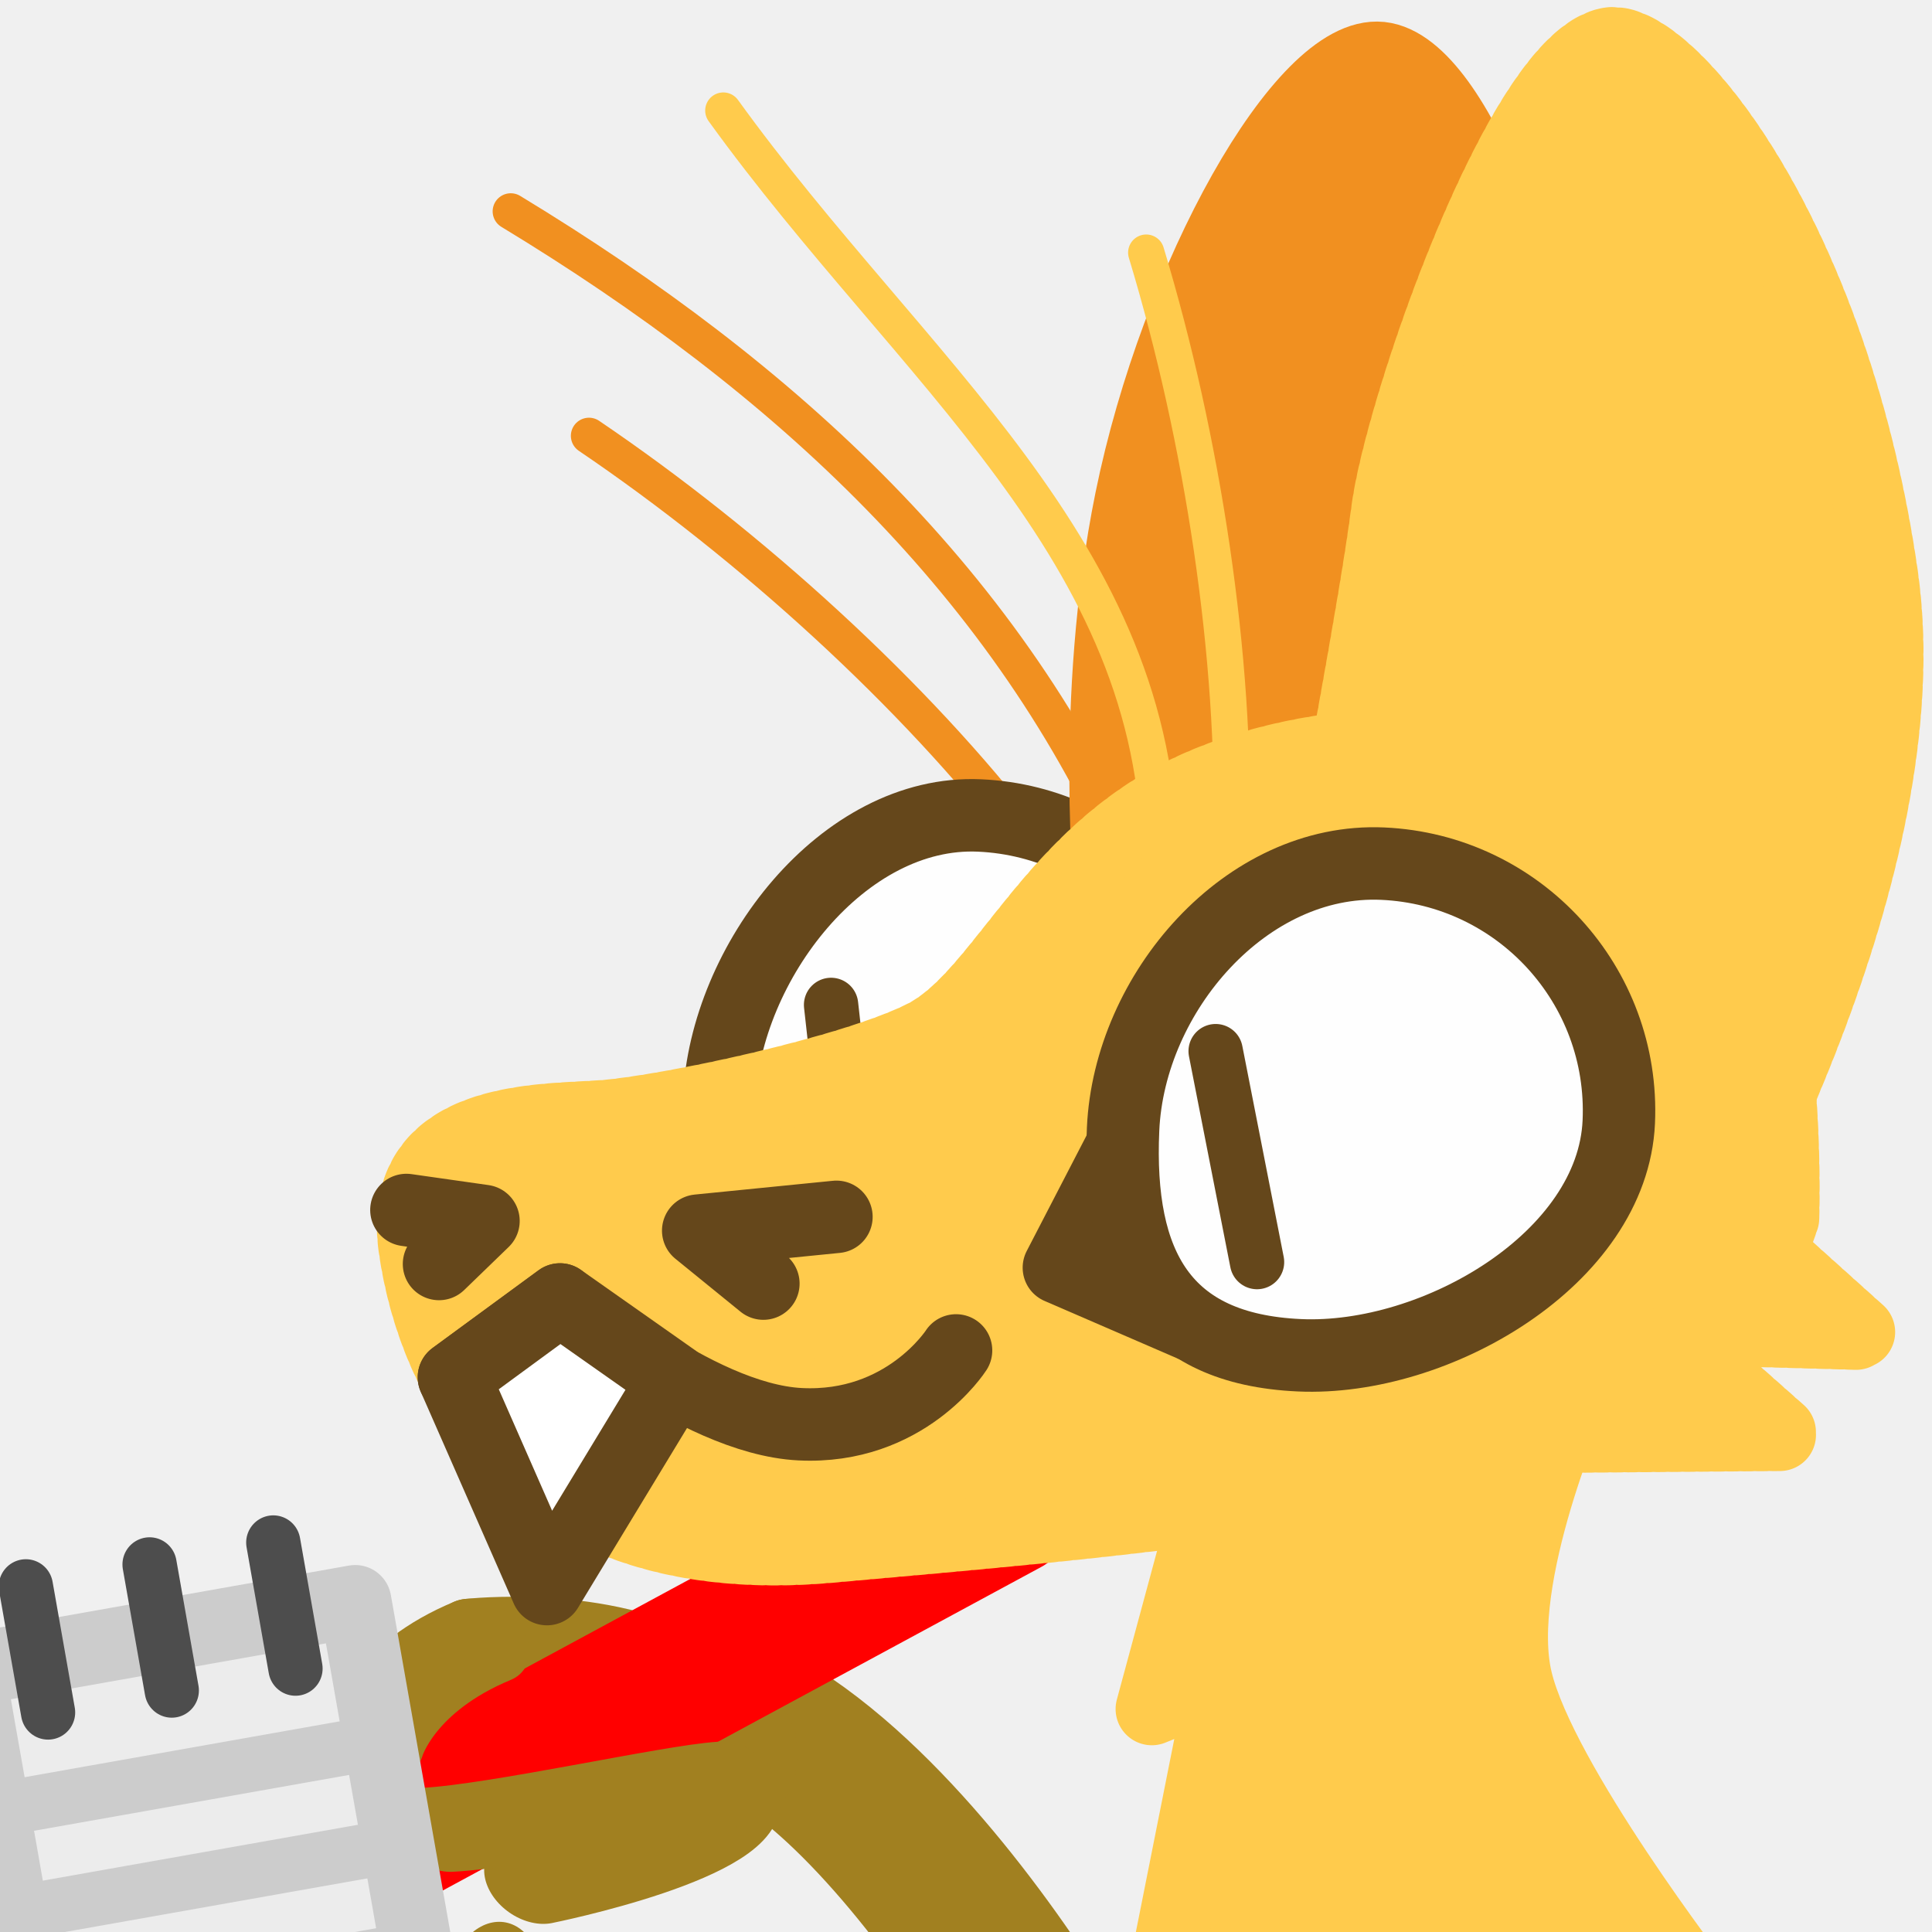
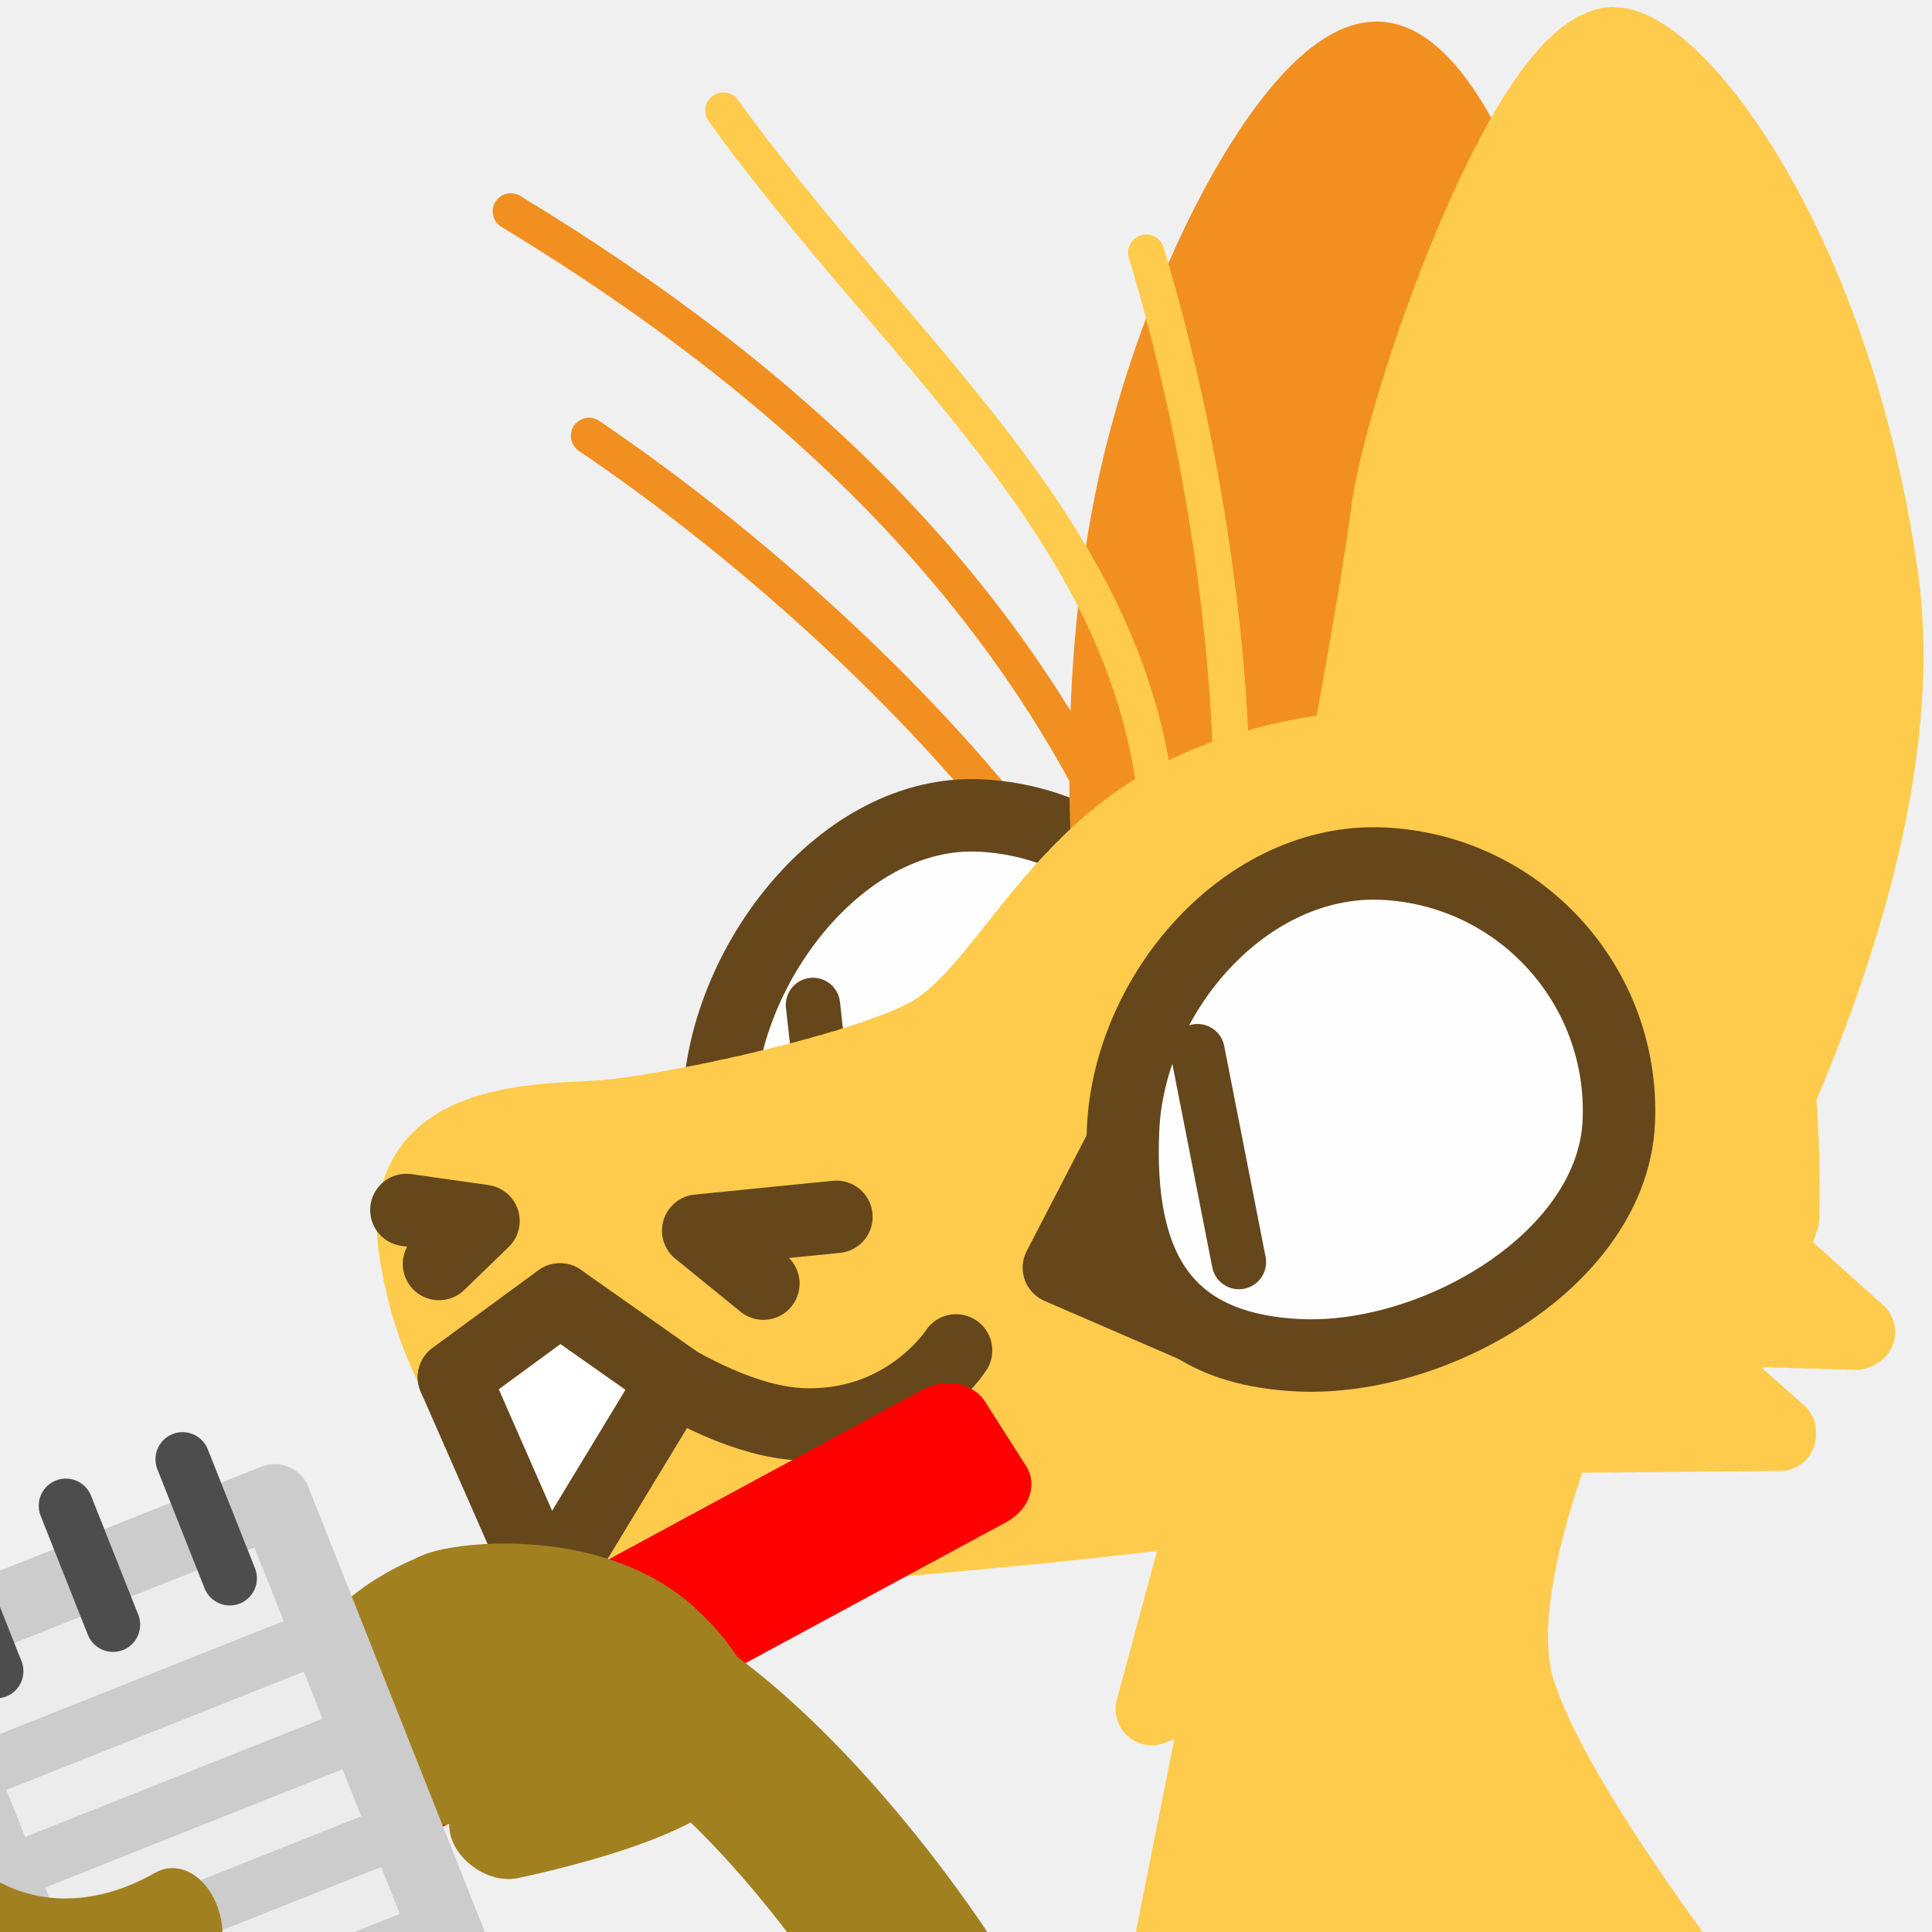
<svg xmlns="http://www.w3.org/2000/svg" version="1.1" id="svg824" width="1706.667" height="1706.667" viewBox="0 0 1706.667 1706.667">
  <defs id="defs828" />
  <g id="layer1" style="display:inline" transform="translate(24.97895)">
    <path style="display:none;fill:#123456;stroke:#123456;stroke-width:64;stroke-linecap:round;stroke-linejoin:round;-inkscape-stroke:none;paint-order:fill markers stroke;stop-color:#000000" d="m 1430.502,851.851 c 70.798,131.454 185.382,239.025 198.706,401.828 -29.438,-19.135 -55.932,-14.719 -79.483,13.247 91.022,54.7 58.514,175.917 81.69,267.15 l -99.353,6.624 c 66.759,58.919 81.773,128.186 90.522,198.706 l -494.507,2.208 c -24.38,-41.481 23.114,-208.563 66.236,-227.044 0,0 3.379,-20.015 -75.353,-9.455 28.741,-247.273 185.695,-422.176 311.542,-653.264 z" id="path3091" />
-     <g id="g3045-1" transform="matrix(-0.3318481,0.8263961,1.044209,0.5480325,-1206.745,654.837)" style="display:inline;fill:none;fill-opacity:1;stroke:#888800;stroke-width:1.17;stroke-opacity:1">
-       <path style="fill:#000000;fill-opacity:0;stroke:#a18020;stroke-width:156.533;stroke-linecap:round;stroke-linejoin:round;stroke-miterlimit:4;stroke-dasharray:none;stroke-opacity:1;paint-order:fill markers stroke;stop-color:#000000" d="M -53.519,1640.816 C -219.149,1753.524 82.807,2084.205 101.059,2079.611" id="path2898" />
-       <path style="fill:none;fill-opacity:1;stroke:#a18020;stroke-width:74.892;stroke-linecap:round;stroke-linejoin:round;stroke-miterlimit:4;stroke-dasharray:none;stroke-opacity:1;paint-order:fill markers stroke;stop-color:#000000" d="m 141.222,1625.495 c 0,0 -138.078,138.532 -180.784,114.36" id="path4410" />
-       <path style="display:inline;fill:none;fill-opacity:1;stroke:#a18020;stroke-width:74.892;stroke-linecap:round;stroke-linejoin:round;stroke-miterlimit:4;stroke-dasharray:none;stroke-opacity:1;paint-order:fill markers stroke;stop-color:#000000" d="m -49.4,1524.319 c 0,0 -73.935,87.531 -68.751,163.551 5.183,76.02 78.589,51.986 78.589,51.986 l -9.838,-215.536" id="path3043-9" />
-       <g id="g2010" transform="matrix(-0.4198041,-0.2674675,-0.4835463,0.4090931,99.9645,996.9565)" style="display:inline;stroke-width:2.133">
-         <rect style="fill:#ff0000;stroke:#ff0000;stroke-width:136.489;stroke-linecap:round;stroke-linejoin:round;paint-order:stroke fill markers;stop-color:#000000" id="rect990" width="131.139" height="1170.888" x="-1110.71" y="256.863" transform="rotate(-14.03742)" />
-         <path id="path1058" style="fill:#ffb380;stroke:#ffb380;stroke-width:136.489;stroke-linecap:round;stroke-linejoin:round;paint-order:stroke fill markers;stop-color:#000000" d="m -888.015,486.793 c -24.458,23.003 -85.982,36.372 -127.223,31.809 l 23.115,-186.379 z" />
-         <path id="path1058-9" style="display:inline;fill:#000000;stroke:#000000;stroke-width:136.49;stroke-linecap:round;stroke-linejoin:round;paint-order:stroke fill markers;stop-color:#000000" d="m -955.858,381.625 c 9.413,11.86 -49.277,32.907 -44.893,9.444 l 7.368,-58.49 z" />
-       </g>
-       <path style="fill:none;fill-opacity:1;stroke:#a18020;stroke-width:74.892;stroke-linecap:round;stroke-linejoin:round;stroke-miterlimit:4;stroke-dasharray:none;stroke-opacity:1;paint-order:fill markers stroke;stop-color:#000000" d="m 82.058,1477.207 c 0,0 -57.696,-4.678 -131.459,47.111" id="path3035-6" />
-       <path style="fill:none;fill-opacity:1;stroke:#a18020;stroke-width:74.892;stroke-linecap:round;stroke-linejoin:round;stroke-miterlimit:4;stroke-dasharray:none;stroke-opacity:1;paint-order:fill markers stroke;stop-color:#000000" d="m 138.267,1546.046 c -36.433,48.968 -152.081,159.837 -177.83,193.809" id="path4271" />
-     </g>
    <path style="opacity:1;fill:#ffcb4c;fill-opacity:1;stroke:#ffcb4c;stroke-width:64;stroke-linecap:round;stroke-linejoin:round;stroke-miterlimit:4;stroke-dasharray:none;stroke-dashoffset:0;stroke-opacity:1;paint-order:fill markers stroke;stop-color:#000000" d="m 1057.292,1270.196 -64.785,239.508 62.822,-25.521 -51.043,256.447 471.873,15.518 c 0,0 -140.096,-181.659 -161.691,-271.965 -21.595,-90.306 51.043,-253.25 51.043,-253.25 z" id="path3340" />
    <g id="g12988" transform="rotate(14.03742,1080.25,1009.165)">
      <path style="display:inline;fill:none;fill-opacity:1;stroke:#f19020;stroke-width:32;stroke-linecap:round;stroke-linejoin:round;stroke-miterlimit:4;stroke-dasharray:none;stroke-dashoffset:0;stroke-opacity:1;paint-order:fill markers stroke;stop-color:#000000" d="m 361.373,545.51 c 161.942,59.172 335.093,152.201 460.956,252.212" id="path6280-0-6" />
      <path style="display:inline;fill:none;fill-opacity:1;stroke:#f19020;stroke-width:32;stroke-linecap:round;stroke-linejoin:round;stroke-miterlimit:4;stroke-dasharray:none;stroke-dashoffset:0;stroke-opacity:1;paint-order:fill markers stroke;stop-color:#000000" d="m 246.253,369.917 c 272.215,84.215 508.293,213.733 674.294,431.109" id="path6280-3" />
      <g id="g12997" transform="rotate(-11.45974,461.5982,-205.0704)">
        <path id="path1915-9" style="display:inline;fill:#fefefe;stroke:#65471b;stroke-width:64;stroke-linecap:round;stroke-linejoin:round;paint-order:fill markers stroke;stop-color:#000000" d="m 792.618,1048.728 c 10e-6,120.717 -155.86,218.577 -276.577,218.577 -120.717,0 -160.577,-55.86 -160.577,-176.577 0,-120.717 97.86,-260.577 218.577,-260.577 120.717,0 218.577,97.86 218.577,218.577 z" />
-         <path style="opacity:1;fill:#ffffff;fill-opacity:1;stroke:#65471b;stroke-width:48;stroke-linecap:round;stroke-linejoin:round;stroke-miterlimit:4;stroke-dasharray:none;stroke-dashoffset:0;stroke-opacity:1;paint-order:fill markers stroke;stop-color:#000000" d="m 450.498,1003.225 25.703,163.578" id="path2372" />
+         <path style="opacity:1;fill:#ffffff;fill-opacity:1;stroke:#65471b;stroke-width:48;stroke-linecap:round;stroke-linejoin:round;stroke-miterlimit:4;stroke-dasharray:none;stroke-dashoffset:0;stroke-opacity:1;paint-order:fill markers stroke;stop-color:#000000" d="m 434.515,1003.944 25.703,163.578" id="path2372" />
      </g>
      <path style="opacity:1;fill:#f19020;fill-opacity:1;stroke:#f19020;stroke-width:64;stroke-linecap:round;stroke-miterlimit:4;stroke-dasharray:none;stroke-dashoffset:0;stroke-opacity:1;paint-order:fill markers stroke;stop-color:#000000" d="m 908.711,833.251 c 0,0 -61.009,-166.407 -69.116,-348.959 -8.919,-200.825 51.408,-422.518 119.306,-432.208 67.898,-9.69 193.142,177.692 232.504,314.153 39.363,136.461 30.054,444.993 30.054,444.993 z" id="path1640" />
      <path id="path1148" style="display:inline;opacity:1;fill:#ffcb4c;stroke:#ffcb4c;stroke-width:64;stroke-linecap:round;stroke-linejoin:round;stroke-miterlimit:4;stroke-dasharray:6.4, 6.4;stroke-dashoffset:0;stroke-opacity:1;paint-order:fill markers stroke;stop-color:#000000" d="m 1552.291,960.089 c 0,0 -2.256,-10.583 -6.578,-27.662 -2.162,-8.54 -4.838,-18.703 -8.01,-29.979 -3.172,-11.276 -6.838,-23.666 -10.974,-36.656 -4.136,-12.99 -8.744,-26.58 -13.798,-40.263 -5.054,-13.682 -10.554,-27.455 -16.479,-40.807 -2.962,-6.676 -6.031,-13.248 -9.203,-19.649 -3.171,-6.402 -6.445,-12.634 -9.82,-18.633 -3.374,-6 -6.848,-11.766 -10.419,-17.236 -3.572,-5.47 -7.242,-10.643 -11.005,-15.456 -3.763,-4.812 -7.959,-9.392 -12.52,-13.748 -4.561,-4.356 -9.487,-8.489 -14.708,-12.409 -5.221,-3.92 -10.737,-7.628 -16.48,-11.133 -5.743,-3.505 -11.713,-6.808 -17.84,-9.919 -6.128,-3.111 -12.412,-6.029 -18.786,-8.767 -6.374,-2.737 -12.837,-5.293 -19.321,-7.678 -12.967,-4.77 -26.015,-8.855 -38.592,-12.338 -12.577,-3.483 -24.682,-6.365 -35.767,-8.728 -11.085,-2.363 -21.149,-4.208 -29.641,-5.618 -16.984,-2.819 -27.68,-3.897 -27.68,-3.897 -107.878,5.556 -226.161,52.959 -294.469,120.929 -85.983,85.558 -99.066,200.305 -152.635,247.209 -53.569,46.904 -205.358,120.475 -258.138,137.933 -52.78,17.458 -178.281,42.901 -133.394,153.197 44.887,110.297 166.502,254.6 419.144,167.34 252.642,-87.26 298.492,-105.566 508.266,-193.147 21.54,-8.993 49.135,-28.653 77.757,-53.462 l 207.337,-53.692 -106.025,-55.293 c 4.289,-5.809 8.458,-11.631 12.413,-17.451 l 138.772,-30.555 -97.03,-51.415 c 2.109,-7.115 3.764,-14.049 4.619,-20.636 0.419,-3.229 0.676,-6.899 1.004,-10.383 z" />
      <path style="display:none;fill:#123456;stroke:#123456;stroke-width:64;stroke-linecap:round;stroke-linejoin:round;-inkscape-stroke:none;paint-order:fill markers stroke;stop-color:#000000" d="M 999.421,629.303 C 901.427,698.957 825.026,886.153 825.026,886.153 792.198,809.853 751.674,735.898 839.486,622.853 721.171,662.928 602.874,702.776 478.605,819.697 c 0,0 181.552,-358.444 348.373,-444.408 153.698,-79.202 259.559,-65.057 259.559,-65.057 -17.391,-42.244 -62.394,-69.902 -132.1,-84.511 0,0 310.651,-21.485 382.021,54.359 71.37,75.844 89.809,144.616 89.809,144.616 l -212.63,124.19 c 0,0 -116.221,10.764 -214.215,80.417 z" id="path1637" />
      <g id="g1998" transform="rotate(-11.81409,760.1693,1184.989)" />
      <path id="path13483" style="display:inline;opacity:1;fill:#ffcb4c;stroke:#ffcb4c;stroke-width:64;stroke-linecap:round;stroke-linejoin:round;stroke-miterlimit:4;stroke-dasharray:6.4, 6.4;stroke-dashoffset:0;stroke-opacity:1;paint-order:fill markers stroke;stop-color:#000000" d="M 1151.336,-9.102 C 1078.981,23.795 1050.955,349.47 1061.663,439.127 c 9.534,79.826 21.485,286.27 24.821,344.796 0,0 10.664,-1.354 27.847,-2.425 8.591,-0.535 18.812,-1 30.145,-1.189 11.333,-0.189 23.776,-0.102 36.814,0.465 13.038,0.567 26.67,1.615 40.378,3.348 6.853,0.866 13.726,1.904 20.552,3.138 6.826,1.235 13.606,2.666 20.276,4.319 6.67,1.654 13.229,3.531 19.613,5.655 6.384,2.125 12.592,4.498 18.561,7.144 5.968,2.646 11.698,5.566 17.121,8.786 5.423,3.219 10.541,6.738 15.29,10.581 4.749,3.843 9.488,8.059 14.197,12.586 4.71,4.527 9.39,9.366 14.027,14.453 4.637,5.088 9.228,10.424 13.757,15.949 4.529,5.525 8.997,11.239 13.384,17.078 8.774,11.679 17.23,23.863 25.23,36.059 8,12.196 15.545,24.403 22.495,36.131 6.95,11.728 13.307,22.977 18.933,33.251 5.626,10.274 10.518,19.576 14.544,27.411 8.051,15.67 12.628,25.476 12.628,25.476 39.53,-147.084 101.37,-447.049 17.003,-654.038 C 1383.769,104.712 1198.256,-30.436 1151.336,-9.102 Z" />
      <g id="g13003" transform="rotate(-11.45974,461.5982,-205.0704)">
        <path style="opacity:1;fill:#ffcb4c;fill-opacity:1;stroke:none;stroke-width:64;stroke-linecap:round;stroke-linejoin:round;stroke-miterlimit:4;stroke-dasharray:none;stroke-dashoffset:0;stroke-opacity:1;paint-order:fill markers stroke;stop-color:#000000" d="m 132.471,1346.787 90.522,-72.859 c 0,0 146.935,106.632 222.993,101.561 66.235,-4.416 119.224,-37.533 119.224,-37.533 l -32.922,-235.898 -431.652,43.553 -7.57,162.817 z" id="path3264" />
        <path style="opacity:1;fill:none;fill-opacity:1;stroke:#65471b;stroke-width:64;stroke-linecap:round;stroke-linejoin:round;stroke-miterlimit:4;stroke-dasharray:none;stroke-dashoffset:0;stroke-opacity:1;paint-order:fill markers stroke;stop-color:#000000" d="m 83.898,1201.07 68.443,6.623 -37.533,39.741" id="path2163" />
        <path style="opacity:1;fill:none;fill-opacity:1;stroke:#65471b;stroke-width:64;stroke-linecap:round;stroke-linejoin:round;stroke-miterlimit:4;stroke-dasharray:none;stroke-dashoffset:0;stroke-opacity:1;paint-order:fill markers stroke;stop-color:#000000" d="m 401.828,1251.85 -59.612,-44.157 121.432,-17.663" id="path2198" />
        <path style="display:inline;fill:#ffcb4c;fill-opacity:1;stroke:#65471b;stroke-width:64;stroke-linecap:round;stroke-linejoin:round;stroke-miterlimit:4;stroke-dasharray:none;stroke-dashoffset:0;stroke-opacity:1;paint-order:fill markers stroke;stop-color:#000000" d="m 132.471,1346.787 90.522,-72.859 c 0,0 123.503,100.061 216.767,100.56 93.264,0.5 134.753,-71.32 134.753,-71.32" id="path2200" />
        <path style="opacity:1;fill:#ffffff;fill-opacity:1;stroke:#65471b;stroke-width:64;stroke-linecap:round;stroke-linejoin:round;stroke-miterlimit:4;stroke-dasharray:none;stroke-dashoffset:0;stroke-opacity:1;paint-order:fill markers stroke;stop-color:#000000" d="m 222.993,1530.039 -90.522,-183.251 90.522,-72.859 103.769,66.235 z" id="path2202" />
      </g>
      <g id="g12993" transform="rotate(-11.45974,461.5982,-205.0704)">
        <path style="opacity:1;fill:#65471b;fill-opacity:1;stroke:#65471b;stroke-width:64;stroke-linecap:round;stroke-linejoin:round;stroke-miterlimit:4;stroke-dasharray:none;stroke-dashoffset:0;stroke-opacity:1;paint-order:fill markers stroke;stop-color:#000000" d="m 661.976,1226.049 53.367,-115.501 86.531,168.711 z" id="path7852" />
        <path id="path1915" style="opacity:1;fill:#fefefe;stroke:#65471b;stroke-width:64;stroke-linecap:round;stroke-linejoin:round;paint-order:fill markers stroke;stop-color:#000000" d="m 1150.289,1075.222 c 0,120.717 -151.86,218.577 -272.577,218.577 -120.717,0 -164.577,-71.86 -164.577,-192.577 -2e-5,-120.717 97.86,-244.577 218.577,-244.577 120.717,-2e-5 218.577,97.86 218.577,218.577 z" />
-         <path style="opacity:1;fill:#ffffff;fill-opacity:1;stroke:#65471b;stroke-width:48;stroke-linecap:round;stroke-linejoin:round;stroke-miterlimit:4;stroke-dasharray:none;stroke-dashoffset:0;stroke-opacity:1;paint-order:fill markers stroke;stop-color:#000000" d="m 791.718,1028.748 44.898,184.49" id="path2350" />
+         <path style="opacity:1;fill:#ffffff;fill-opacity:1;stroke:#65471b;stroke-width:48;stroke-linecap:round;stroke-linejoin:round;stroke-miterlimit:4;stroke-dasharray:none;stroke-dashoffset:0;stroke-opacity:1;paint-order:fill markers stroke;stop-color:#000000" d="m 775.734,1029.467 44.898,184.49" id="path2350" />
      </g>
      <path style="opacity:1;fill:none;fill-opacity:1;stroke:#ffcb4c;stroke-width:32;stroke-linecap:round;stroke-linejoin:round;stroke-miterlimit:4;stroke-dasharray:none;stroke-dashoffset:0;stroke-opacity:1;paint-order:fill markers stroke;stop-color:#000000" d="M 406.797,237.97 C 624.635,421.652 873.222,521.362 941.334,786.256" id="path6280" />
      <path style="display:inline;fill:none;fill-opacity:1;stroke:#ffcb4c;stroke-width:32;stroke-linecap:round;stroke-linejoin:round;stroke-miterlimit:4;stroke-dasharray:none;stroke-dashoffset:0;stroke-opacity:1;paint-order:fill markers stroke;stop-color:#000000" d="m 799.665,269.102 c 88.498,147.968 164.375,329.292 199.128,486.25" id="path6280-0" />
-       <g id="g13939" transform="rotate(-8.279876,1733.692,1894.354)">
-         <g id="g2873" style="display:inline;stroke-width:1.079" transform="matrix(0.7061264,-0.5986941,0.5973375,0.7089201,-427.2339,1002.694)">
-           <rect style="fill:#ececec;stroke:#cccccc;stroke-width:69.085;stroke-linecap:round;stroke-linejoin:round;stroke-miterlimit:4;stroke-dasharray:none;paint-order:fill markers stroke;stop-color:#000000" id="rect9050" width="374.684" height="633.841" x="437.938" y="682.091" transform="rotate(24.42256)" />
-           <path style="fill:#666666;stroke:#cccccc;stroke-width:51.814;stroke-linecap:round;stroke-linejoin:round;stroke-miterlimit:4;stroke-dasharray:none;stroke-opacity:1;paint-order:fill markers stroke;stop-color:#000000" d="M 65.55,928.059 396.757,1078.458" id="path9279" />
-           <path style="fill:#666666;stroke:#cccccc;stroke-width:51.814;stroke-linecap:round;stroke-linejoin:round;stroke-miterlimit:4;stroke-dasharray:none;stroke-opacity:1;paint-order:fill markers stroke;stop-color:#000000" d="M 24.203,1019.111 355.411,1169.51" id="path12325" />
-           <path style="fill:#666666;stroke:#cccccc;stroke-width:51.814;stroke-linecap:round;stroke-linejoin:round;stroke-miterlimit:4;stroke-dasharray:none;stroke-opacity:1;paint-order:fill markers stroke;stop-color:#000000" d="M -17.143,1110.163 314.065,1260.562" id="path12327" />
-           <path style="fill:#666666;stroke:#cccccc;stroke-width:51.814;stroke-linecap:round;stroke-linejoin:round;stroke-miterlimit:4;stroke-dasharray:none;stroke-opacity:1;paint-order:fill markers stroke;stop-color:#000000" d="M -58.489,1201.215 272.718,1351.614" id="path12329" />
-           <path style="fill:#666666;stroke:#cccccc;stroke-width:51.814;stroke-linecap:round;stroke-linejoin:round;stroke-miterlimit:4;stroke-dasharray:none;stroke-opacity:1;paint-order:fill markers stroke;stop-color:#000000" d="M -99.835,1292.267 231.372,1442.666" id="path12331" />
-           <g id="g12767" transform="translate(10.14276,4.605774)" style="stroke-width:1.079">
-             <path style="fill:#4d4d4d;stroke:#4d4d4d;stroke-width:51.814;stroke-linecap:round;stroke-linejoin:round;stroke-miterlimit:4;stroke-dasharray:none;stroke-opacity:1;paint-order:fill markers stroke;stop-color:#000000" d="M 196.308,762.822 145.959,873.698" id="path12606" />
-             <path style="fill:#4d4d4d;stroke:#4d4d4d;stroke-width:51.814;stroke-linecap:round;stroke-linejoin:round;stroke-miterlimit:4;stroke-dasharray:none;stroke-opacity:1;paint-order:fill markers stroke;stop-color:#000000" d="M 305.57,812.437 255.222,923.314" id="path12756" />
-             <path style="fill:#4d4d4d;stroke:#4d4d4d;stroke-width:51.814;stroke-linecap:round;stroke-linejoin:round;stroke-miterlimit:4;stroke-dasharray:none;stroke-opacity:1;paint-order:fill markers stroke;stop-color:#000000" d="M 414.833,862.053 364.484,972.929" id="path12760" />
-           </g>
+     </g>
+     <g id="g3045-1" transform="matrix(-0.3318481,0.8263961,1.044209,0.5480325,-1237.589,615.2257)" style="display:inline;fill:none;fill-opacity:1;stroke:#888800;stroke-width:1.17;stroke-opacity:1">
+       <g id="g2010" transform="matrix(-0.4198041,-0.2674675,-0.4835463,0.4090931,99.9645,996.9565)" style="display:inline;stroke-width:2.133">
+         <rect style="fill:#ff0000;stroke:#ff0000;stroke-width:136.489;stroke-linecap:round;stroke-linejoin:round;paint-order:stroke fill markers;stop-color:#000000" id="rect990" width="131.139" height="1170.888" x="-1110.71" y="256.863" transform="rotate(-14.03742)" />
+         <path id="path1058" style="fill:#ffb380;stroke:#ffb380;stroke-width:136.489;stroke-linecap:round;stroke-linejoin:round;paint-order:stroke fill markers;stop-color:#000000" d="m -888.015,486.793 c -24.458,23.003 -85.982,36.372 -127.223,31.809 l 23.115,-186.379 z" />
+         <path id="path1058-9" style="display:inline;fill:#000000;stroke:#000000;stroke-width:136.49;stroke-linecap:round;stroke-linejoin:round;paint-order:stroke fill markers;stop-color:#000000" d="m -955.858,381.625 c 9.413,11.86 -49.277,32.907 -44.893,9.444 l 7.368,-58.49 z" />
+       </g>
+       <path style="fill:#000000;fill-opacity:0;stroke:#a18020;stroke-width:156.533;stroke-linecap:round;stroke-linejoin:round;stroke-miterlimit:4;stroke-dasharray:none;stroke-opacity:1;paint-order:fill markers stroke;stop-color:#000000" d="M -53.519,1640.816 C -92.879,1774.623 99.701,2012.399 117.953,2007.805" id="path2898" />
+       <path style="fill:none;fill-opacity:1;stroke:#a18020;stroke-width:74.892;stroke-linecap:round;stroke-linejoin:round;stroke-miterlimit:4;stroke-dasharray:none;stroke-opacity:1;paint-order:fill markers stroke;stop-color:#000000" d="m 141.222,1625.495 c 0,0 -138.078,138.532 -180.784,114.36" id="path4410" />
+       <path style="display:inline;fill:none;fill-opacity:1;stroke:#a18020;stroke-width:74.892;stroke-linecap:round;stroke-linejoin:round;stroke-miterlimit:4;stroke-dasharray:none;stroke-opacity:1;paint-order:fill markers stroke;stop-color:#000000" d="m -49.4,1524.319 c -18.619,9.447 -92.896,97.151 -68.751,163.551 26.162,71.947 78.589,51.986 78.589,51.986 l -9.838,-215.536" id="path3043-9" />
+       <path style="fill:none;fill-opacity:1;stroke:#a18020;stroke-width:74.892;stroke-linecap:round;stroke-linejoin:round;stroke-miterlimit:4;stroke-dasharray:none;stroke-opacity:1;paint-order:fill markers stroke;stop-color:#000000" d="m 82.058,1477.207 c 0,0 -57.696,-4.678 -131.459,47.111" id="path3035-6" />
+       <path style="fill:none;fill-opacity:1;stroke:#a18020;stroke-width:74.892;stroke-linecap:round;stroke-linejoin:round;stroke-miterlimit:4;stroke-dasharray:none;stroke-opacity:1;paint-order:fill markers stroke;stop-color:#000000" d="m 138.267,1546.046 c -36.433,48.968 -152.081,159.837 -177.83,193.809" id="path4271" />
+       <path style="fill:#a18020;fill-opacity:1;stroke:#a18020;stroke-width:62.613;stroke-linecap:round;stroke-linejoin:round;stroke-opacity:1;paint-order:fill markers stroke;stop-color:#000000" d="m 94.077,1522.805 -127.444,45.131 29.249,72.726 z" id="path1043" />
+     </g>
+     <g id="g13939" transform="rotate(-5.884376,-451.6758,3798.957)" style="display:inline">
+       <g id="g2873" style="display:inline;stroke-width:1.079" transform="matrix(0.7061264,-0.5986941,0.5973375,0.7089201,-427.2339,1002.694)">
+         <rect style="fill:#ececec;stroke:#cccccc;stroke-width:69.085;stroke-linecap:round;stroke-linejoin:round;stroke-miterlimit:4;stroke-dasharray:none;paint-order:fill markers stroke;stop-color:#000000" id="rect9050" width="374.684" height="633.841" x="437.938" y="682.091" transform="rotate(24.42256)" />
+         <path style="fill:#666666;stroke:#cccccc;stroke-width:51.814;stroke-linecap:round;stroke-linejoin:round;stroke-miterlimit:4;stroke-dasharray:none;stroke-opacity:1;paint-order:fill markers stroke;stop-color:#000000" d="M 65.55,928.059 396.757,1078.458" id="path9279" />
+         <path style="fill:#666666;stroke:#cccccc;stroke-width:51.814;stroke-linecap:round;stroke-linejoin:round;stroke-miterlimit:4;stroke-dasharray:none;stroke-opacity:1;paint-order:fill markers stroke;stop-color:#000000" d="M 24.203,1019.111 355.411,1169.51" id="path12325" />
+         <path style="fill:#666666;stroke:#cccccc;stroke-width:51.814;stroke-linecap:round;stroke-linejoin:round;stroke-miterlimit:4;stroke-dasharray:none;stroke-opacity:1;paint-order:fill markers stroke;stop-color:#000000" d="M -17.143,1110.163 314.065,1260.562" id="path12327" />
+         <path style="fill:#666666;stroke:#cccccc;stroke-width:51.814;stroke-linecap:round;stroke-linejoin:round;stroke-miterlimit:4;stroke-dasharray:none;stroke-opacity:1;paint-order:fill markers stroke;stop-color:#000000" d="M -58.489,1201.215 272.718,1351.614" id="path12329" />
+         <path style="fill:#666666;stroke:#cccccc;stroke-width:51.814;stroke-linecap:round;stroke-linejoin:round;stroke-miterlimit:4;stroke-dasharray:none;stroke-opacity:1;paint-order:fill markers stroke;stop-color:#000000" d="M -99.835,1292.267 231.372,1442.666" id="path12331" />
+         <g id="g12767" transform="translate(10.14276,4.605774)" style="stroke-width:1.079">
+           <path style="fill:#4d4d4d;stroke:#4d4d4d;stroke-width:51.814;stroke-linecap:round;stroke-linejoin:round;stroke-miterlimit:4;stroke-dasharray:none;stroke-opacity:1;paint-order:fill markers stroke;stop-color:#000000" d="M 196.308,762.822 145.959,873.698" id="path12606" />
+           <path style="fill:#4d4d4d;stroke:#4d4d4d;stroke-width:51.814;stroke-linecap:round;stroke-linejoin:round;stroke-miterlimit:4;stroke-dasharray:none;stroke-opacity:1;paint-order:fill markers stroke;stop-color:#000000" d="M 305.57,812.437 255.222,923.314" id="path12756" />
+           <path style="fill:#4d4d4d;stroke:#4d4d4d;stroke-width:51.814;stroke-linecap:round;stroke-linejoin:round;stroke-miterlimit:4;stroke-dasharray:none;stroke-opacity:1;paint-order:fill markers stroke;stop-color:#000000" d="M 414.833,862.053 364.484,972.929" id="path12760" />
        </g>
-         <g id="g3045" transform="matrix(-0.8633521,0.1449676,0.07101491,1.170616,592.5784,16.21591)" style="display:inline;fill:none;fill-opacity:1;stroke:#888800;stroke-width:0.99;stroke-opacity:1">
-           <path style="fill:none;fill-opacity:1;stroke:#a18020;stroke-width:95.01;stroke-linecap:round;stroke-linejoin:round;stroke-miterlimit:4;stroke-dasharray:none;stroke-opacity:1;paint-order:fill markers stroke;stop-color:#000000" d="m 83.265,1455.261 c 0,0 -46.374,55.19 -58.97,72.288" id="path3035" />
-           <path style="fill:none;fill-opacity:1;stroke:#a18020;stroke-width:95.01;stroke-linecap:round;stroke-linejoin:round;stroke-miterlimit:4;stroke-dasharray:none;stroke-opacity:1;paint-order:fill markers stroke;stop-color:#000000" d="m 277.634,1471.865 c -59.859,30.709 -127.248,42.202 -188.139,25.288" id="path3037" />
-           <path style="fill:none;fill-opacity:1;stroke:#a18020;stroke-width:95.01;stroke-linecap:round;stroke-linejoin:round;stroke-miterlimit:4;stroke-dasharray:none;stroke-opacity:1;paint-order:fill markers stroke;stop-color:#000000" d="m 83.585,1562.01 c 61.354,-0.072 121.637,-17.855 182.068,-33.207" id="path3039" />
-           <path style="fill:none;fill-opacity:1;stroke:#a18020;stroke-width:95.01;stroke-linecap:round;stroke-linejoin:round;stroke-miterlimit:4;stroke-dasharray:none;stroke-opacity:1;paint-order:fill markers stroke;stop-color:#000000" d="m 71.289,1621.58 c 57.429,0.91 115.24,-0.255 179.011,-33.803" id="path3041" />
-           <path style="fill:none;fill-opacity:1;stroke:#a18020;stroke-width:95.01;stroke-linecap:round;stroke-linejoin:round;stroke-miterlimit:4;stroke-dasharray:none;stroke-opacity:1;paint-order:fill markers stroke;stop-color:#000000" d="m 89.494,1497.152 c 0,0 -88.087,16.505 -83.899,77.942 4.188,61.437 65.694,46.486 65.694,46.486 l 18.206,-124.427" id="path3043" />
-         </g>
+       </g>
+       <g id="g3045" transform="matrix(0.8546831,0.1894973,-0.1315611,1.165366,298.1889,8.97932)" style="display:inline;fill:none;fill-opacity:1;stroke:#888800;stroke-width:0.99;stroke-opacity:1">
+         <path style="fill:none;fill-opacity:1;stroke:#a18020;stroke-width:95.01;stroke-linecap:round;stroke-linejoin:round;stroke-miterlimit:4;stroke-dasharray:none;stroke-opacity:1;paint-order:fill markers stroke;stop-color:#000000" d="m 277.634,1471.865 c -59.859,30.709 -127.248,42.202 -188.139,25.288" id="path3037" />
+         <path style="fill:none;fill-opacity:1;stroke:#a18020;stroke-width:95.01;stroke-linecap:round;stroke-linejoin:round;stroke-miterlimit:4;stroke-dasharray:none;stroke-opacity:1;paint-order:fill markers stroke;stop-color:#000000" d="m 83.585,1562.01 c 61.354,-0.072 121.637,-17.855 182.068,-33.207" id="path3039" />
+         <path style="fill:none;fill-opacity:1;stroke:#a18020;stroke-width:95.01;stroke-linecap:round;stroke-linejoin:round;stroke-miterlimit:4;stroke-dasharray:none;stroke-opacity:1;paint-order:fill markers stroke;stop-color:#000000" d="m 71.289,1621.58 c 57.429,0.91 115.24,-0.255 179.011,-33.803" id="path3041" />
+         <path style="fill:none;fill-opacity:1;stroke:#a18020;stroke-width:95.01;stroke-linecap:round;stroke-linejoin:round;stroke-miterlimit:4;stroke-dasharray:none;stroke-opacity:1;paint-order:fill markers stroke;stop-color:#000000" d="m 89.494,1497.152 c 0,0 -88.087,16.505 -83.899,77.942 4.188,61.437 65.694,46.486 65.694,46.486 l 18.206,-124.427" id="path3043" />
      </g>
    </g>
  </g>
</svg>
